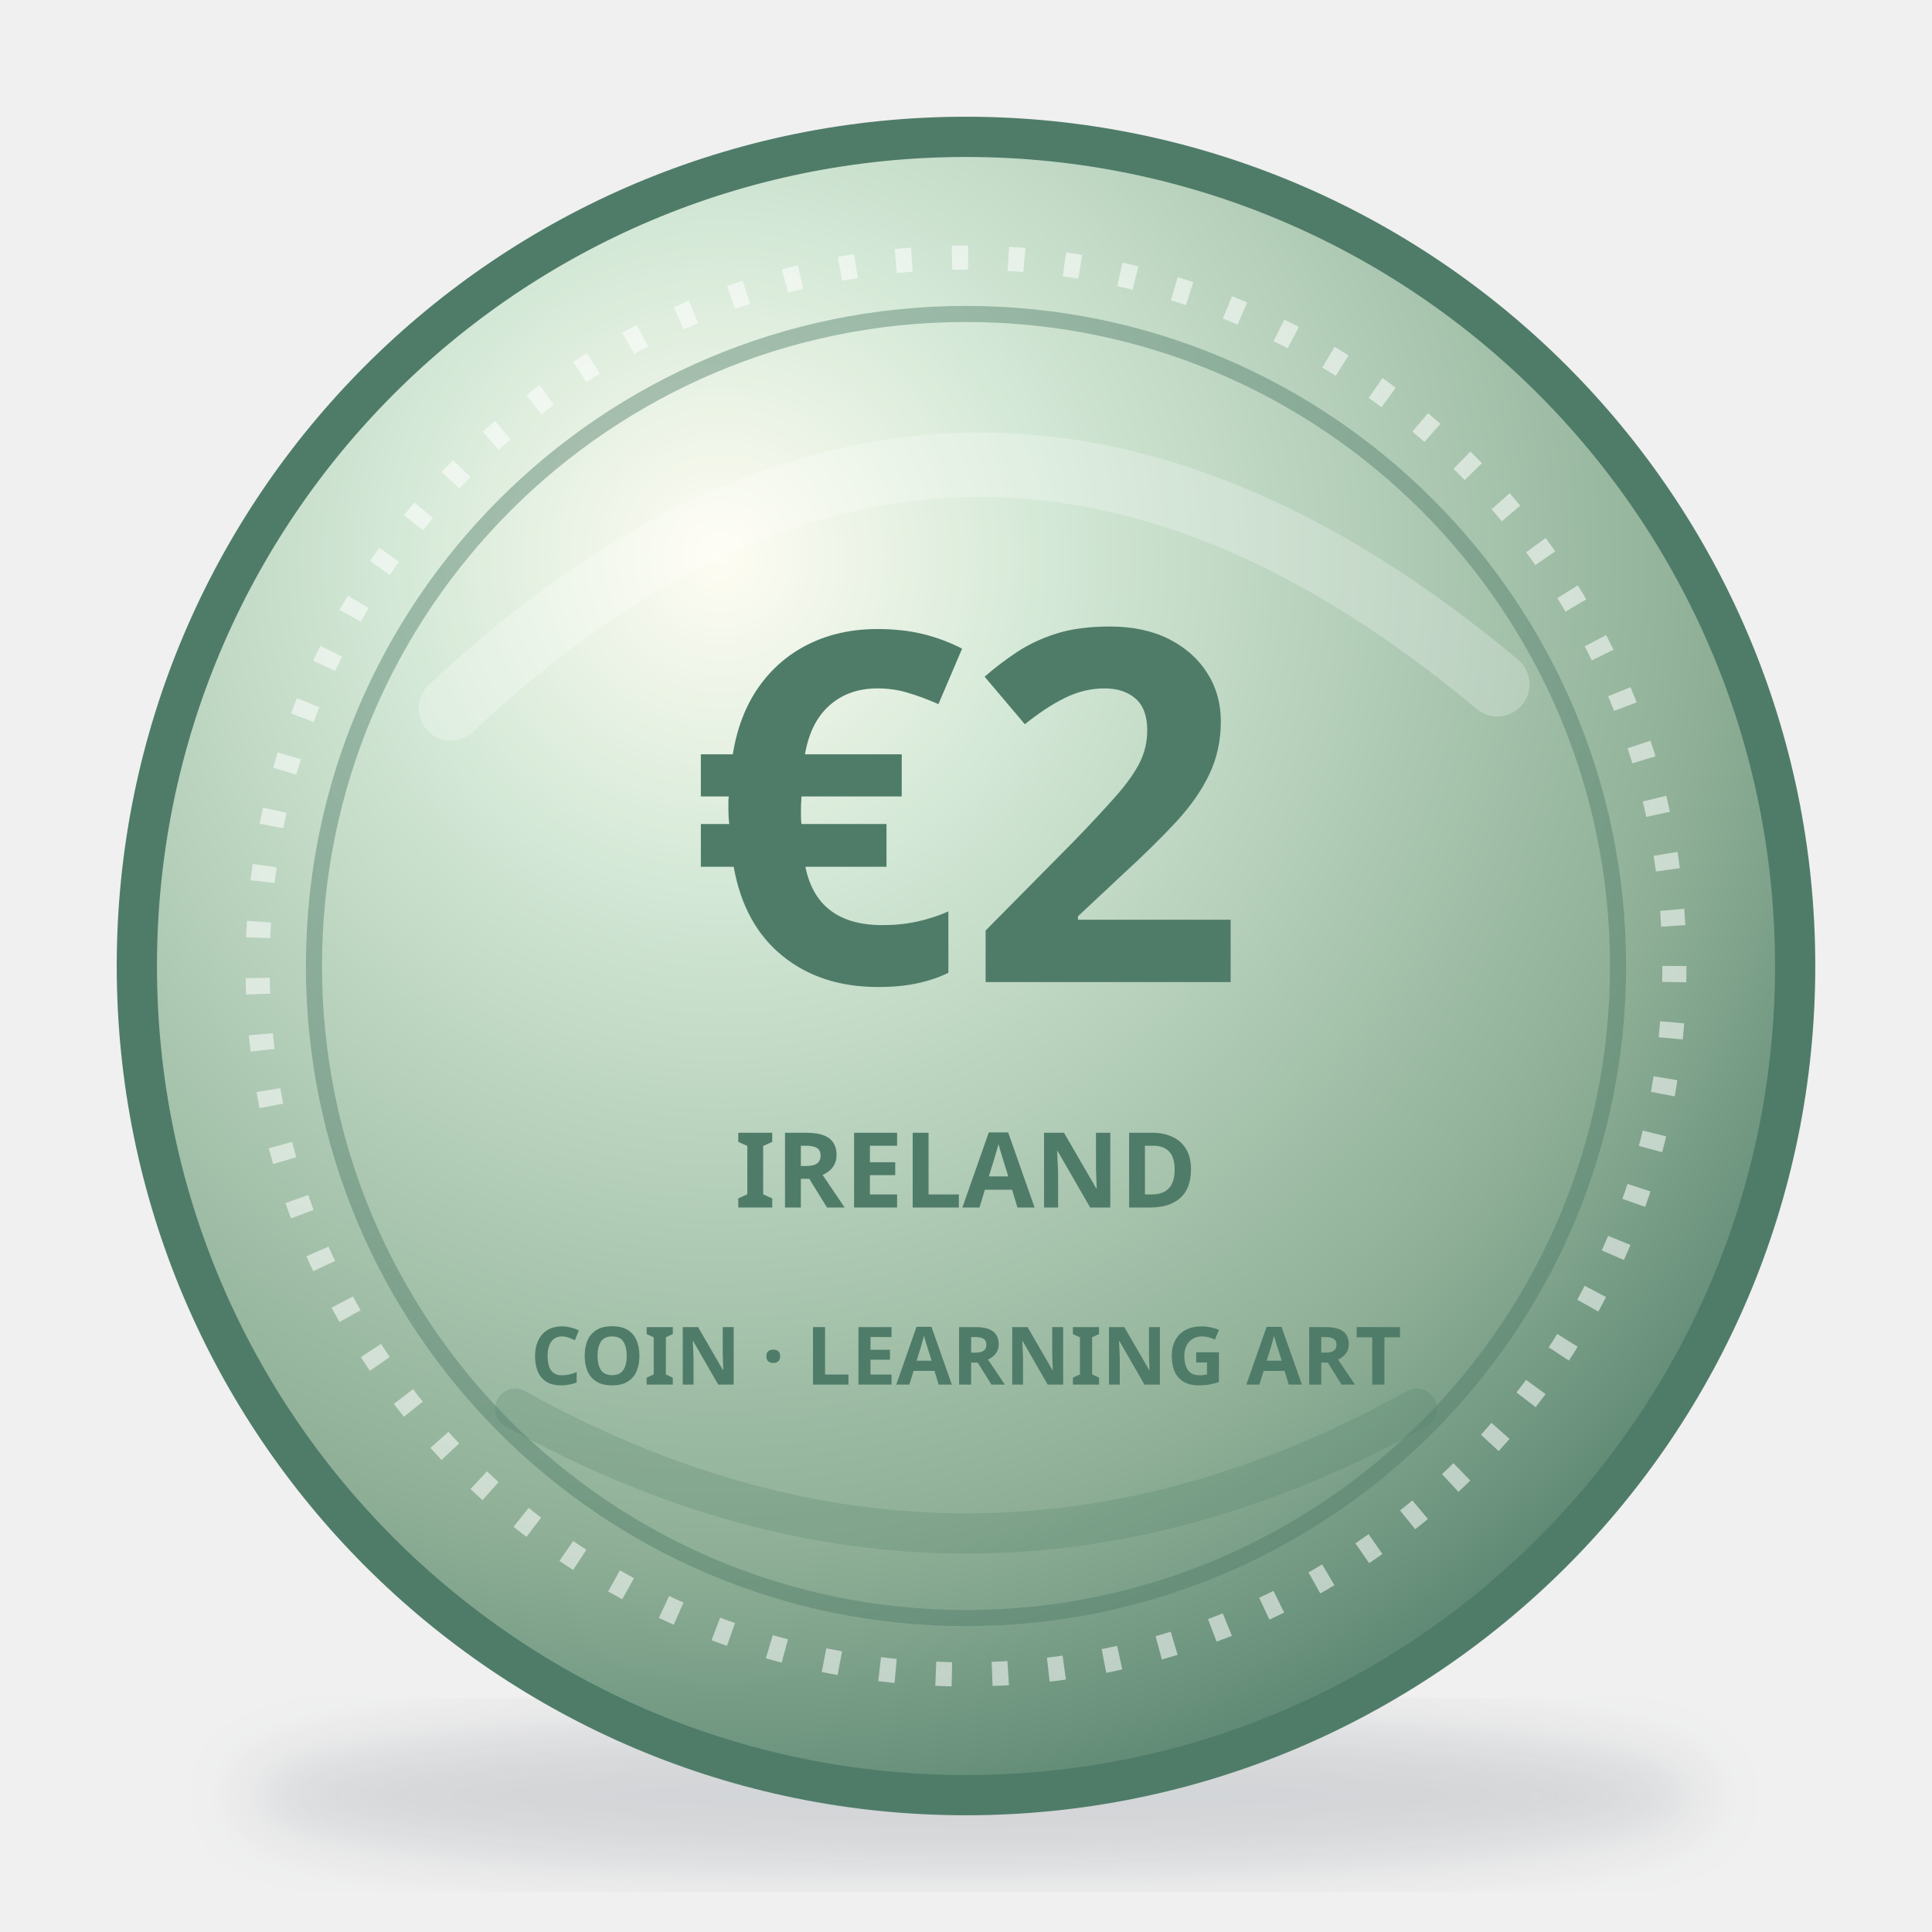
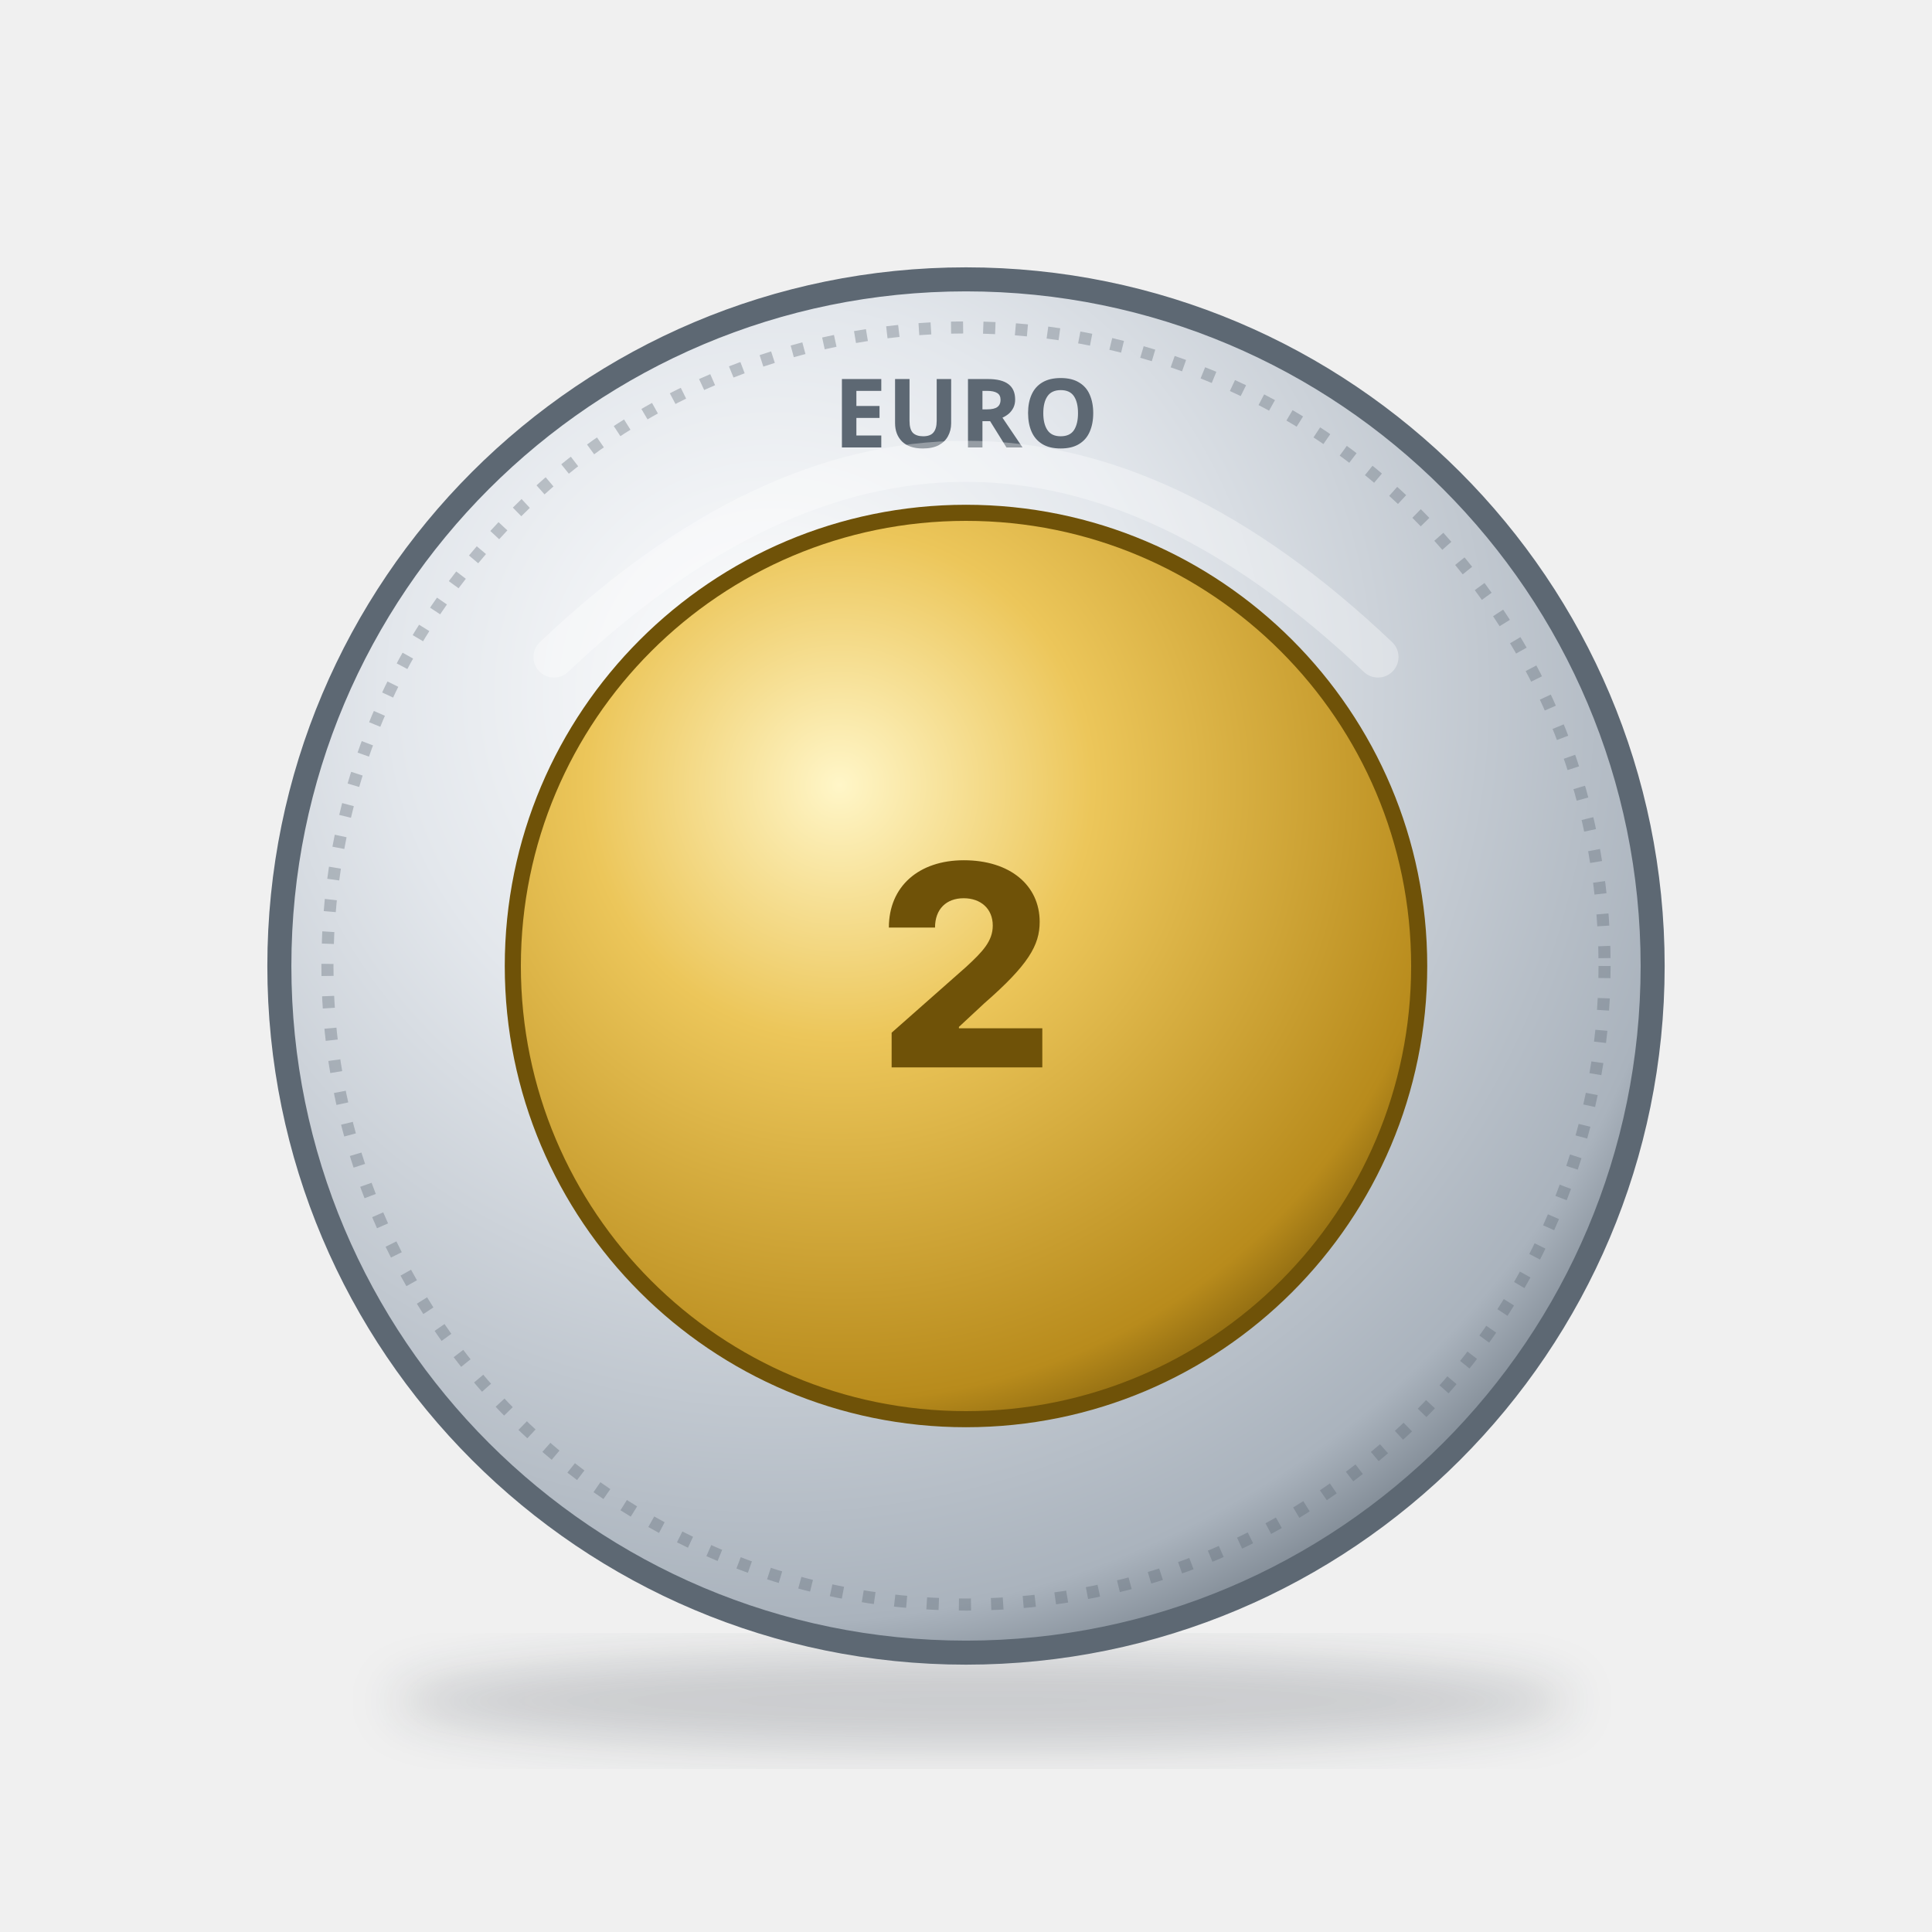
<svg xmlns="http://www.w3.org/2000/svg" viewBox="0 0 240 240" role="img" aria-labelledby="t">
  <defs>
-     <radialGradient id="metal" cx=".35" cy=".25" r=".85">
-       <stop stop-color="#fffdf3" />
-       <stop offset=".24" stop-color="#d3e8d6" />
-       <stop offset=".72" stop-color="#8eaf96" />
-       <stop offset="1" stop-color="#4f7c69" />
+     <radialGradient id="m" cx=".36" cy=".3" r=".8">
+       <stop offset="0" stop-color="#ffffff" />
+       <stop offset=".35" stop-color="#e3e7ec" />
+       <stop offset=".85" stop-color="#aab3bd" />
+       <stop offset="1" stop-color="#5d6873" />
    </radialGradient>
-     <filter id="s">
-       <feGaussianBlur stdDeviation="4" />
+     <radialGradient id="i" cx=".36" cy=".3" r=".8">
+       <stop offset="0" stop-color="#fff6c8" />
+       <stop offset=".35" stop-color="#ecc65a" />
+       <stop offset=".85" stop-color="#b88b1c" />
+       <stop offset="1" stop-color="#6f5208" />
+     </radialGradient>
+     <path id="rim" d="M51.763 120A68.237 68.237 0 1 1 188.238 120" />
+     <filter id="s" x="-20%" y="-20%" width="140%" height="140%">
+       <feGaussianBlur stdDeviation="3" />
    </filter>
  </defs>
-   <ellipse cx="121" cy="223" rx="91" ry="10" fill="#304050" opacity=".15" filter="url(#s)" />
-   <circle cx="120" cy="120" r="103" fill="url(#metal)" stroke="#4f7c69" stroke-width="5" />
-   <circle cx="120" cy="120" r="88" fill="none" stroke="#fff" opacity=".55" stroke-width="3" stroke-dasharray="2 5" />
-   <circle cx="120" cy="120" r="81" fill="none" stroke="#4f7c69" stroke-width="2" opacity=".44" />
-   <path d="M56 88Q119 29 186 85" stroke="#fff" stroke-width="8" fill="none" opacity=".25" stroke-linecap="round" />
-   <path d="M64 175Q120 206 176 175" stroke="#4f7c69" stroke-width="5" fill="none" opacity=".24" stroke-linecap="round" />
-   <text x="120" y="122" text-anchor="middle" font-family="system-ui,sans-serif" font-weight="900" font-size="61" fill="#4f7c69">€2</text>
-   <text x="120" y="150" text-anchor="middle" font-family="system-ui,sans-serif" font-weight="700" font-size="13" fill="#4f7c69">IRELAND</text>
-   <text x="120" y="172" text-anchor="middle" font-family="system-ui,sans-serif" font-weight="600" font-size="10" fill="#4f7c69">COIN · LEARNING ART</text>
+   <ellipse cx="122" cy="211.297" rx="73.355" ry="5.971" fill="#1d2733" opacity=".18" filter="url(#s)" />
+   <circle cx="120" cy="120" r="85.297" fill="url(#m)" stroke="#5d6873" stroke-width="2.985" />
+   <circle cx="120" cy="120" r="79.326" fill="none" stroke="#5d6873" stroke-opacity=".35" stroke-width="1.5" stroke-dasharray="1.5 2.5" />
+   <circle cx="120" cy="120" r="56.296" fill="url(#i)" stroke="#6f5208" stroke-width="2" />
+   <text x="120" y="55.584" text-anchor="middle" font-family="system-ui,sans-serif" font-size="11.9" font-weight="700" fill="#5d6873">EURO</text>
+   <text x="120" y="132.6" text-anchor="middle" font-family="system-ui,-apple-system,sans-serif" font-weight="800" font-size="34.9" fill="#6f5208">2</text>
+   <path d="M68.822 81.616Q120 32.997 171.178 81.616" fill="none" stroke="#fff" stroke-opacity=".35" stroke-width="5.1" stroke-linecap="round" />
</svg>
